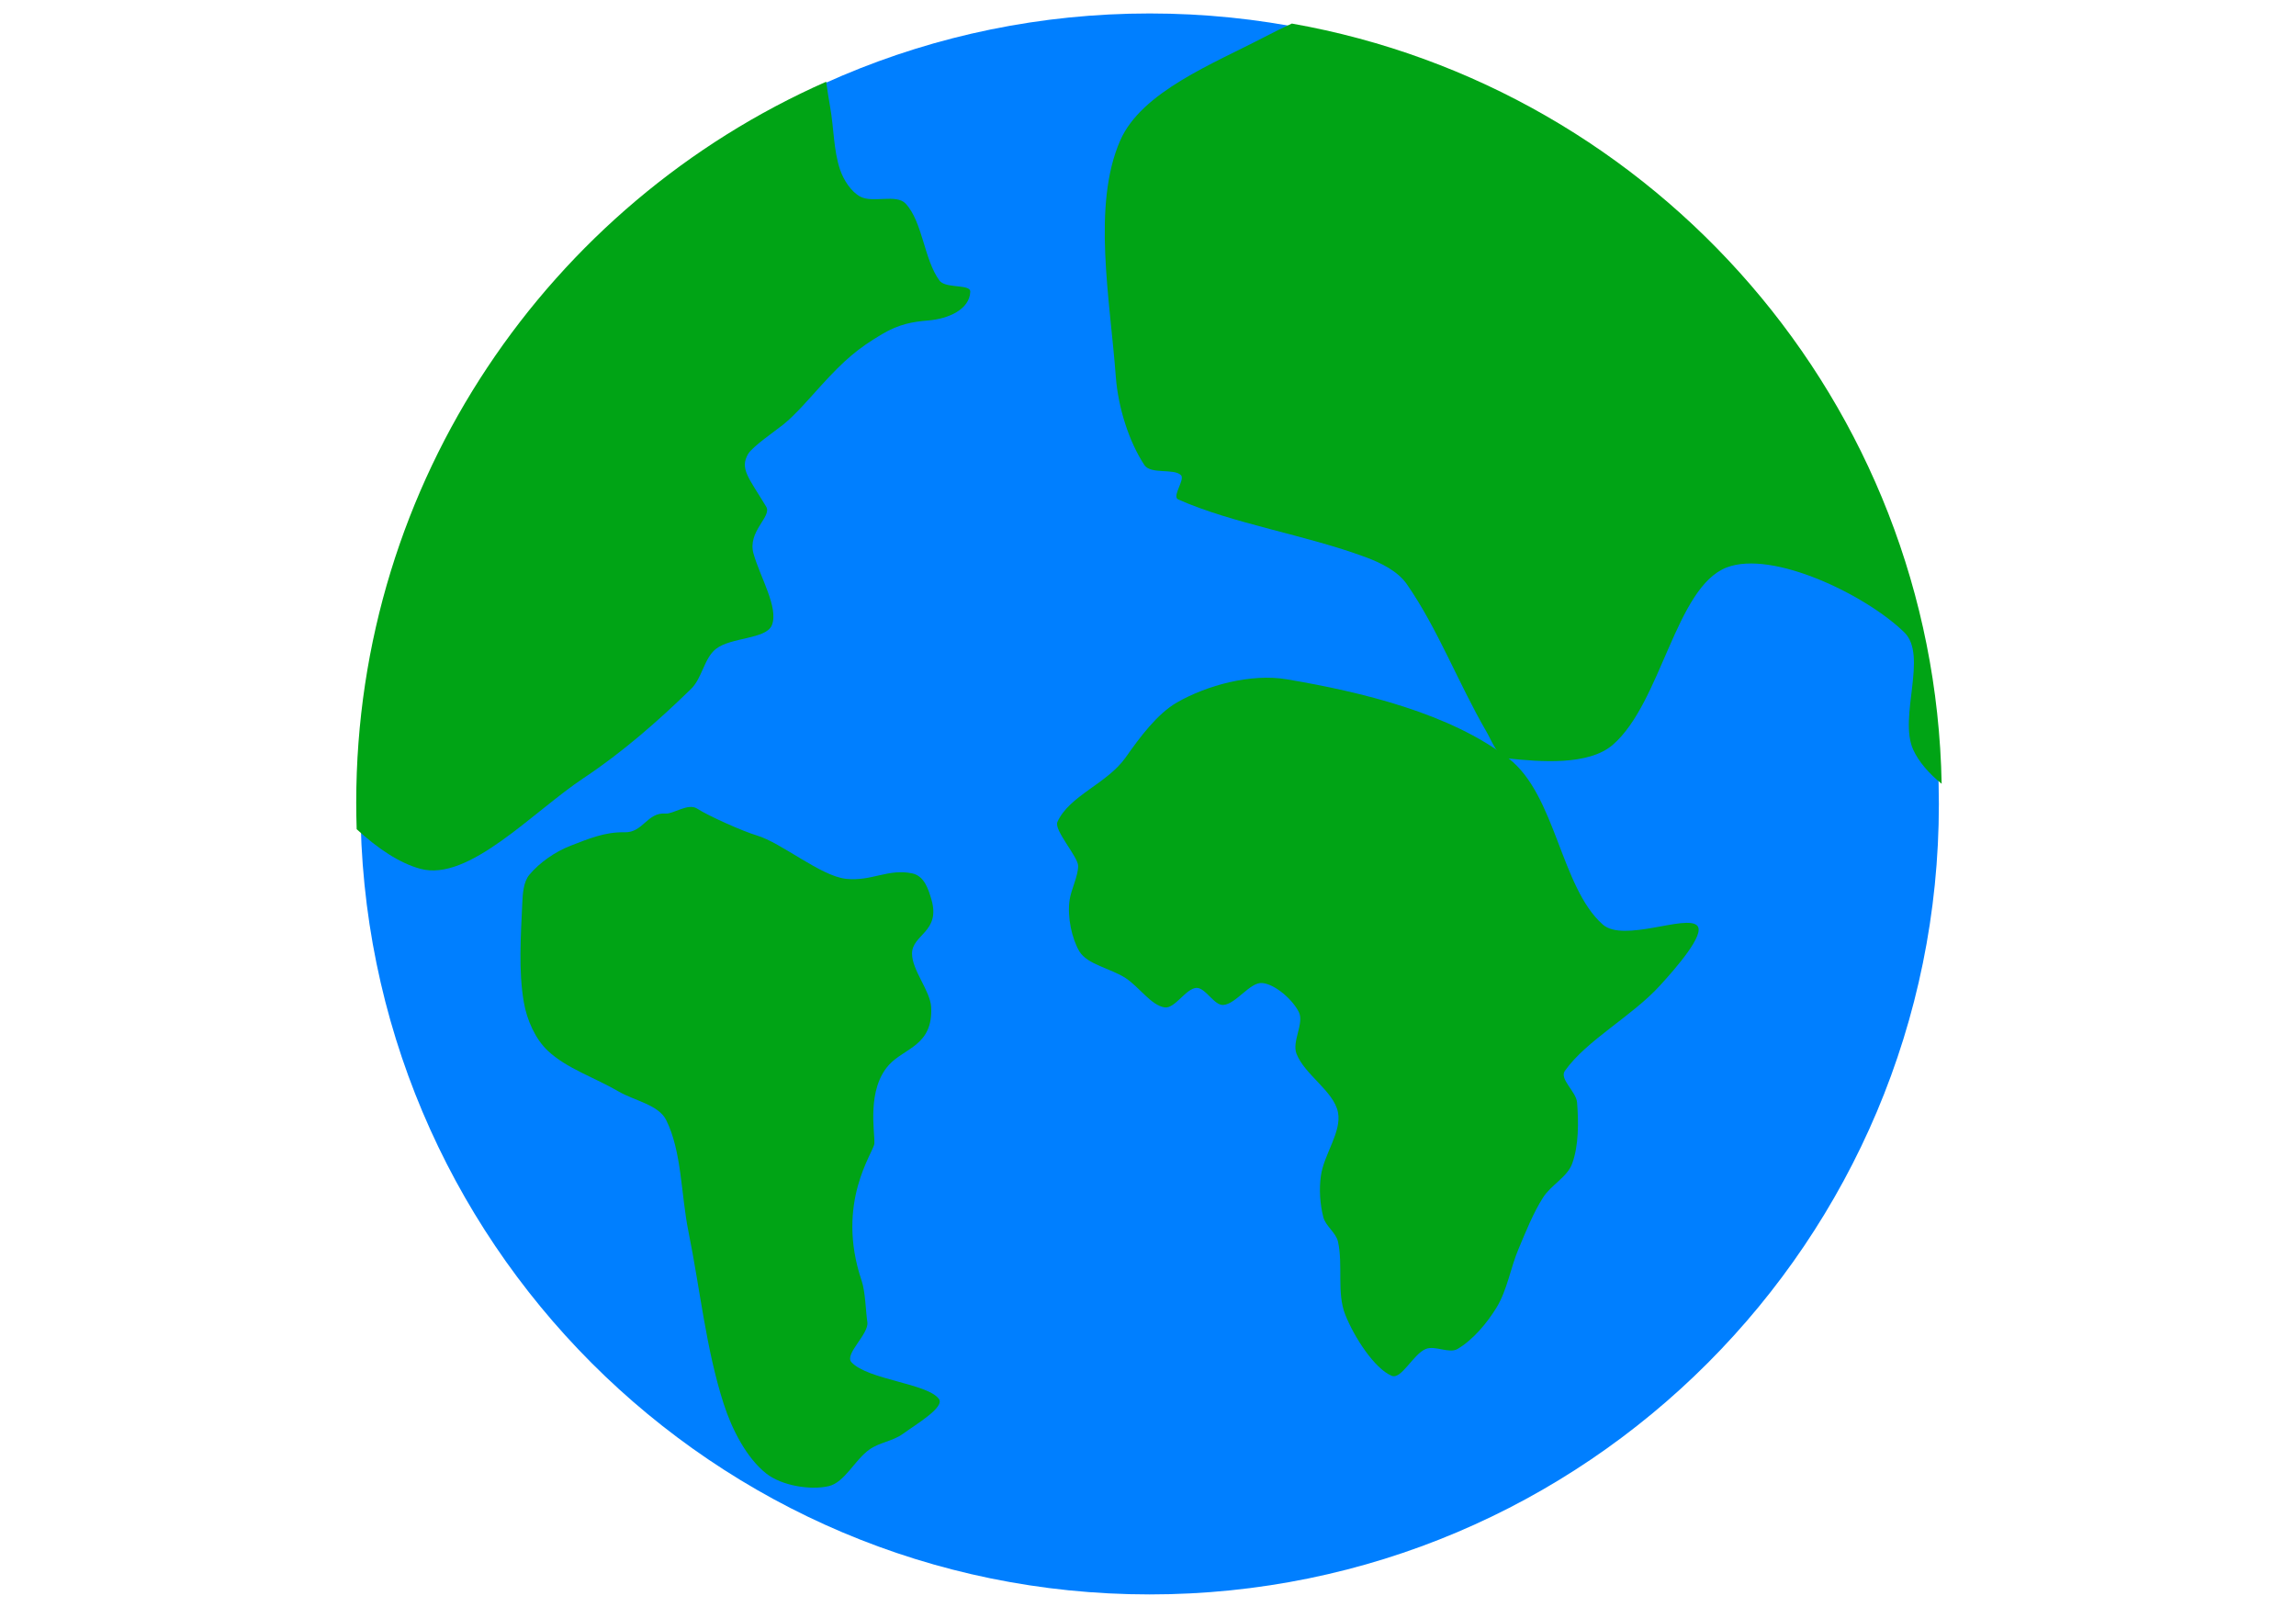
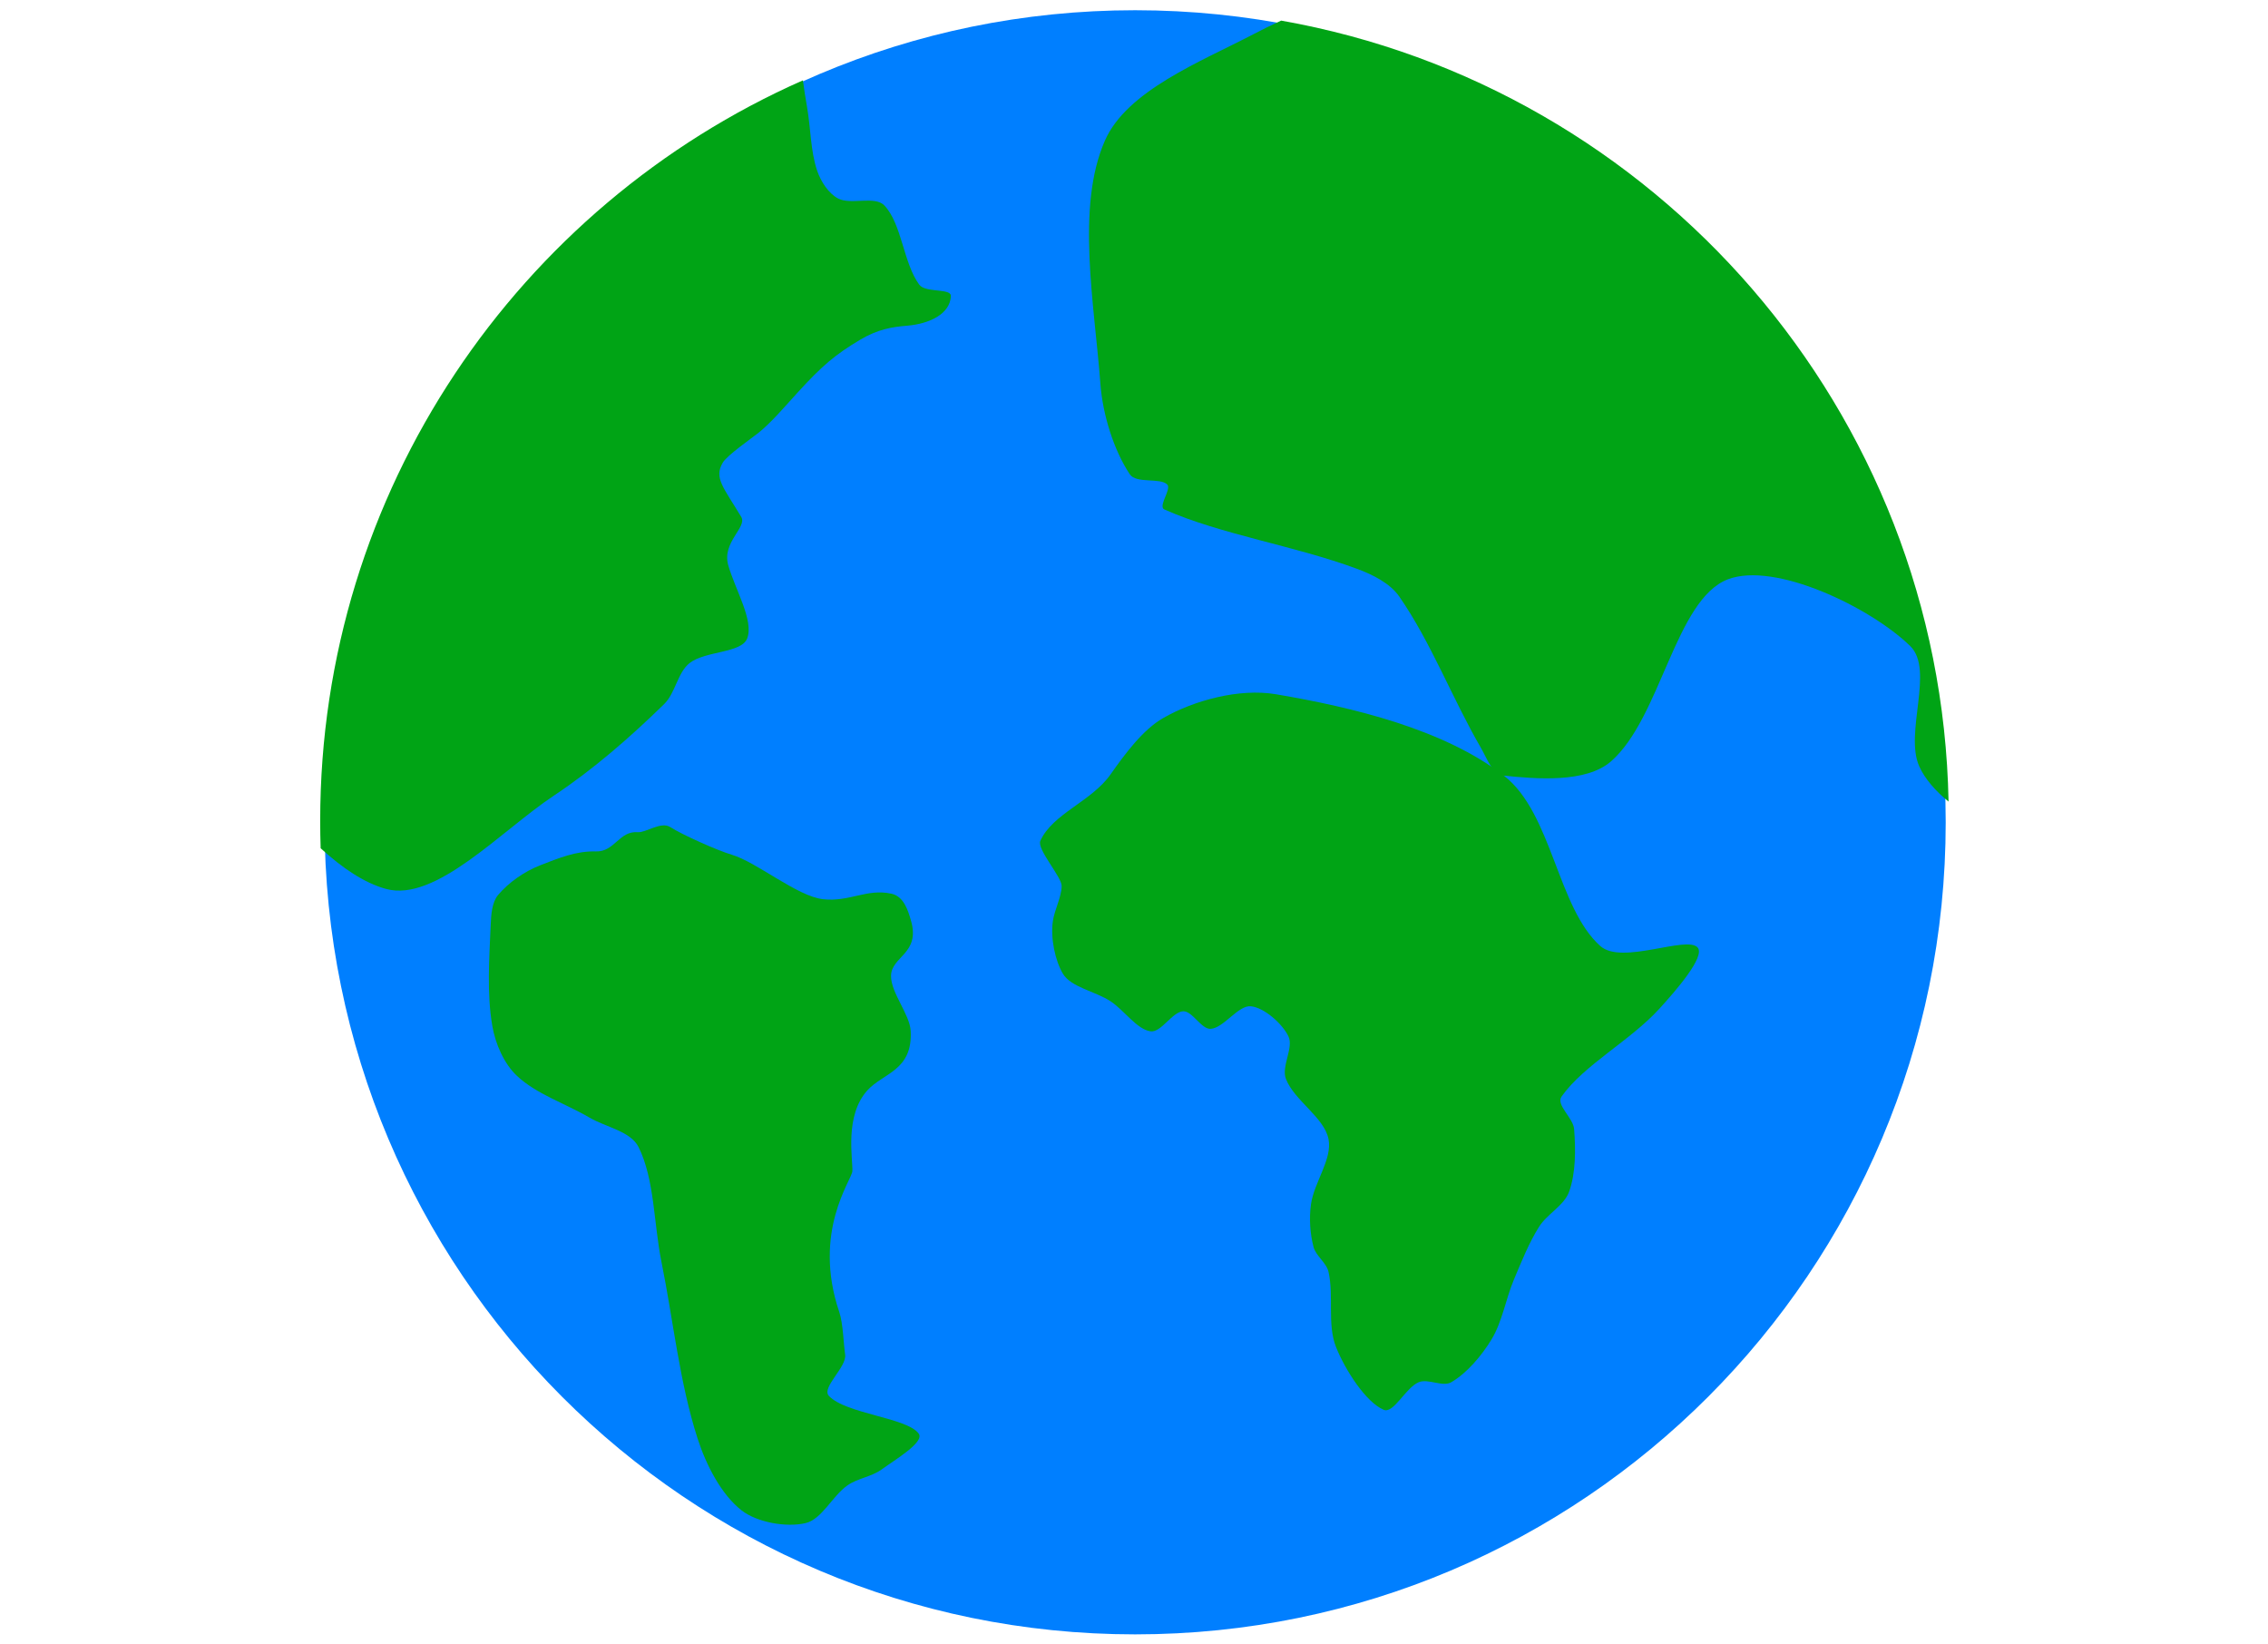
- <svg xmlns="http://www.w3.org/2000/svg" width="10.991in" height="7.692in">
+ <svg xmlns="http://www.w3.org/2000/svg" width="11.996in" height="8.692in">
  <g>
-     <path fill="#007fff" stroke-width="1px" stroke-linejoin="null" stroke-linecap="null" d="m165.647,369.5c0,-200.727 162.307,-363.316 362.685,-363.316c200.379,0 362.685,162.589 362.685,363.316c0,200.727 -162.307,363.315 -362.685,363.315c-200.379,0 -362.685,-162.589 -362.685,-363.315z" id="svg_2" />
-     <path fill="#00a415" fill-rule="evenodd" stroke-width="1px" id="svg_14" d="m240.742,460.74c1.38,7.953 5.227,16.773 10.994,22.196c8.725,8.205 21.701,12.38 32.481,18.69c7.355,4.306 18.405,6.103 21.924,13.157c7.205,14.444 6.784,34.237 10.249,51.34c5.345,26.377 8.039,53.818 16.183,79.101c3.793,11.777 10.571,24.988 19.628,32.08c7.042,5.514 20.186,7.729 28.671,5.737c7.313,-1.717 11.931,-12.074 18.723,-16.864c4.543,-3.204 10.795,-3.859 15.281,-7.116c6.152,-4.466 19.353,-12.249 16.631,-16.055c-5.136,-7.18 -32.664,-8.803 -40.206,-16.903c-3.43,-3.684 8.121,-12.958 7.288,-18.45c-0.717,-4.729 -0.894,-13.929 -2.617,-19.021c-12.237,-36.093 5.687,-59.16 5.85,-63.084c0.23,-5.545 -3.572,-24.76 6.715,-36.125c7.029,-7.765 20.326,-8.798 19.378,-26.576c-0.397,-7.451 -8.812,-16.942 -8.79,-24.584c0.025,-8.808 13.239,-9.885 8.93,-24.765c-1.331,-4.598 -3.21,-10.862 -8.784,-12.066c-11.045,-2.385 -18.721,3.764 -30.498,2.48c-11.655,-1.271 -29.673,-16.602 -40.985,-19.934c-6.329,-1.864 -22.145,-8.923 -27.435,-12.34c-4.144,-2.677 -10.909,2.583 -14.555,2.289c-8.351,-0.674 -10.301,8.835 -18.735,8.606c-8.982,-0.244 -16.565,2.965 -24.896,6.189c-7.006,2.711 -14.25,7.75 -18.891,13.322c-2.748,3.299 -3.078,8.759 -3.273,13.29c-0.649,15.033 -1.793,30.823 0.738,45.402z" />
-     <path fill="#00a415" fill-rule="evenodd" stroke-width="1px" id="svg_13" d="m762.881,452.931c7.201,-7.898 20.848,-23.483 17.099,-27.471c-5.034,-5.356 -33.878,7.927 -43.449,-0.561c-19.301,-17.115 -21.528,-59.452 -43.169,-76.247c-26.761,-20.768 -67.597,-30.617 -102.036,-36.442c-16.392,-2.772 -36.678,2.746 -50.457,10.652c-9.02,5.175 -17.09,16.028 -23.547,25.229c-8.494,12.103 -25.954,17.543 -31.396,29.714c-1.66,3.714 9.531,16.016 9.531,20.183c0,4.803 -3.179,10.63 -3.925,15.698c-1.124,7.64 1.013,17.7 4.485,23.547c3.63,6.113 14.459,7.835 21.304,12.334c6.236,4.098 11.793,12.607 17.94,13.455c4.692,0.647 9.739,-8.769 14.577,-8.97c4.132,-0.172 8.143,8.159 12.334,7.849c5.901,-0.437 12.279,-10.639 17.94,-10.092c5.924,0.573 14.045,7.71 16.819,13.455c2.459,5.093 -3.314,13.442 -1.121,19.062c3.788,9.705 17.111,17.155 19.062,26.911c1.786,8.932 -6.475,19.308 -7.849,29.153c-0.869,6.227 -0.432,13.072 1.121,19.062c1.063,4.102 5.789,7.043 6.728,11.213c2.426,10.78 -0.664,23.569 3.364,33.638c4.195,10.487 13.433,24.693 21.304,28.032c4.463,1.893 9.865,-9.958 15.698,-12.334c4.259,-1.735 10.7,2.273 14.577,0c6.962,-4.081 13.487,-11.758 17.94,-19.062c4.89,-8.02 6.368,-18.093 10.091,-26.911c3.378,-8.001 6.626,-16.25 11.213,-23.547c3.636,-5.785 11.238,-9.522 13.455,-15.698c3.016,-8.4 2.964,-18.9 2.243,-28.032c-0.4,-5.071 -8.275,-10.81 -5.606,-14.577c10.039,-14.173 30.654,-24.904 43.73,-39.245z" />
-     <path fill="#00a415" fill-rule="evenodd" stroke-width="1px" id="svg_12" d="m379.688,37.553c-127.168,56.165 -215.982,183.433 -215.982,331.312c0,4.097 0.069,8.188 0.204,12.252c9.751,8.929 19.655,15.579 29.251,18.192c22.274,6.067 51.384,-25.977 75.156,-41.777c17.712,-11.771 34.157,-26.145 49.286,-40.923c5.086,-4.968 5.987,-14.084 11.366,-18.328c6.999,-5.525 23.158,-4.376 25.769,-10.99c3.161,-8.008 -5.41,-21.98 -8.465,-32.868c-2.872,-10.233 8.587,-16.955 5.836,-21.538c-7.966,-13.265 -12.3,-17.434 -8.293,-24.267c1.929,-3.292 12.702,-10.755 16.007,-13.379c5.631,-4.473 12.445,-12.462 17.509,-18.022c10.947,-12.018 16.968,-17.071 27.988,-23.618c8.02,-4.766 14.41,-5.723 21.059,-6.281c9.754,-0.818 19.195,-5.155 19.522,-13.276c0.013,-0.31 -0.092,-0.59 -0.239,-0.82c-0.077,-0.114 -0.196,-0.245 -0.307,-0.341c-2.301,-1.909 -11.224,-0.663 -13.618,-3.925c-7.129,-9.712 -7.725,-27.057 -15.563,-35.394c-4.247,-4.517 -14.963,-0.161 -20.718,-3.14c-4.28,-2.215 -7.763,-7.639 -9.386,-12.424c-3.039,-8.961 -2.856,-19.236 -4.573,-28.807c-0.689,-3.839 -1.267,-7.74 -1.809,-11.639l0,0l0,-0l0,-0z" />
-     <path fill="#00a415" fill-rule="evenodd" stroke-width="1px" id="svg_11" d="m593.681,10.828c-4.249,1.925 -8.377,3.984 -12.321,6.041c-23.858,12.444 -56.741,25.291 -66.556,47.681c-13.041,29.75 -4.675,72.987 -2.014,108.742c1.041,13.987 6.067,29.811 13.141,40.48c2.894,4.364 13.608,1.405 16.758,4.608c0.016,0.016 0.053,0.051 0.068,0.068c0.029,0.034 0.078,0.099 0.102,0.137c0.042,0.066 0.106,0.165 0.136,0.239c0.882,2.285 -3.349,8.031 -2.184,10.171c0.051,0.089 0.134,0.198 0.205,0.273c0.122,0.123 0.294,0.225 0.478,0.307c25.157,11.171 58.135,16.139 86.113,26.52c7.049,2.616 14.762,6.401 18.977,12.492c14.254,20.599 23.634,45.498 36.452,67.58c2.661,4.583 5.177,11.923 9.966,12.424c14.63,1.528 37.045,3.444 48.261,-6.348c22.291,-19.46 28.747,-72.375 52.255,-81.437c21.113,-8.138 64.001,12.629 81.608,29.831c10.944,10.692 -2.691,38.76 4.062,53.859c2.475,5.535 7.396,11.184 13.106,15.734c-3.363,-175.062 -131.192,-319.837 -298.614,-349.401l0,0l0,0z" />
+     <g transform="matrix(1.13484 0 0 1.13484 -23.1978 -1.82499)" id="svg_1">
+       <path id="svg_2" d="m165.647,369.5c0,-200.727 162.307,-363.316 362.685,-363.316c200.379,0 362.685,162.589 362.685,363.316c0,200.727 -162.307,363.315 -362.685,363.315c-200.379,0 -362.685,-162.589 -362.685,-363.315z" stroke-linecap="null" stroke-linejoin="null" stroke-width="1px" fill="#007fff" />
+       <path d="m240.742,460.74c1.38,7.953 5.227,16.773 10.994,22.196c8.725,8.205 21.701,12.38 32.481,18.69c7.355,4.306 18.405,6.103 21.924,13.157c7.205,14.444 6.784,34.237 10.249,51.34c5.345,26.377 8.039,53.818 16.183,79.101c3.793,11.777 10.571,24.988 19.628,32.08c7.042,5.514 20.186,7.729 28.671,5.737c7.313,-1.717 11.931,-12.074 18.723,-16.864c4.543,-3.204 10.795,-3.859 15.281,-7.116c6.152,-4.466 19.353,-12.249 16.631,-16.055c-5.136,-7.18 -32.664,-8.803 -40.206,-16.903c-3.43,-3.684 8.121,-12.958 7.288,-18.45c-0.717,-4.729 -0.894,-13.929 -2.617,-19.021c-12.237,-36.093 5.687,-59.16 5.85,-63.084c0.23,-5.545 -3.572,-24.76 6.715,-36.125c7.029,-7.765 20.326,-8.798 19.378,-26.576c-0.397,-7.451 -8.812,-16.942 -8.79,-24.584c0.025,-8.808 13.239,-9.885 8.93,-24.765c-1.331,-4.598 -3.21,-10.862 -8.784,-12.066c-11.045,-2.385 -18.721,3.764 -30.498,2.48c-11.655,-1.271 -29.673,-16.602 -40.985,-19.934c-6.329,-1.864 -22.145,-8.923 -27.435,-12.34c-4.144,-2.677 -10.909,2.583 -14.555,2.289c-8.351,-0.674 -10.301,8.835 -18.735,8.606c-8.982,-0.244 -16.565,2.965 -24.896,6.189c-7.006,2.711 -14.25,7.75 -18.891,13.322c-2.748,3.299 -3.078,8.759 -3.273,13.29c-0.649,15.033 -1.793,30.823 0.738,45.402z" id="svg_14" stroke-width="1px" fill-rule="evenodd" fill="#00a415" />
+       <path d="m762.881,452.931c7.201,-7.898 20.848,-23.483 17.099,-27.471c-5.034,-5.356 -33.878,7.927 -43.449,-0.561c-19.301,-17.115 -21.528,-59.452 -43.169,-76.247c-26.761,-20.768 -67.597,-30.617 -102.036,-36.442c-16.392,-2.772 -36.678,2.746 -50.457,10.652c-9.02,5.175 -17.09,16.028 -23.547,25.229c-8.494,12.103 -25.954,17.543 -31.396,29.714c-1.66,3.714 9.531,16.016 9.531,20.183c0,4.803 -3.179,10.63 -3.925,15.698c-1.124,7.64 1.013,17.7 4.485,23.547c3.63,6.113 14.459,7.835 21.304,12.334c6.236,4.098 11.793,12.607 17.94,13.455c4.692,0.647 9.739,-8.769 14.577,-8.97c4.132,-0.172 8.143,8.159 12.334,7.849c5.901,-0.437 12.279,-10.639 17.94,-10.092c5.924,0.573 14.045,7.71 16.819,13.455c2.459,5.093 -3.314,13.442 -1.121,19.062c3.788,9.705 17.111,17.155 19.062,26.911c1.786,8.932 -6.475,19.308 -7.849,29.153c-0.869,6.227 -0.432,13.072 1.121,19.062c1.063,4.102 5.789,7.043 6.728,11.213c2.426,10.78 -0.664,23.569 3.364,33.638c4.195,10.487 13.433,24.693 21.304,28.032c4.463,1.893 9.865,-9.958 15.698,-12.334c4.259,-1.735 10.7,2.273 14.577,0c6.962,-4.081 13.487,-11.758 17.94,-19.062c4.89,-8.02 6.368,-18.093 10.091,-26.911c3.378,-8.001 6.626,-16.25 11.213,-23.547c3.636,-5.785 11.238,-9.522 13.455,-15.698c3.016,-8.4 2.964,-18.9 2.243,-28.032c-0.4,-5.071 -8.275,-10.81 -5.606,-14.577c10.039,-14.173 30.654,-24.904 43.73,-39.245z" id="svg_13" stroke-width="1px" fill-rule="evenodd" fill="#00a415" />
+       <path d="m379.688,37.553c-127.168,56.165 -215.982,183.433 -215.982,331.312c0,4.097 0.069,8.188 0.204,12.252c9.751,8.929 19.655,15.579 29.251,18.192c22.274,6.067 51.384,-25.977 75.156,-41.777c17.712,-11.771 34.157,-26.145 49.286,-40.923c5.086,-4.968 5.987,-14.084 11.366,-18.328c6.999,-5.525 23.158,-4.376 25.769,-10.99c3.161,-8.008 -5.41,-21.98 -8.465,-32.868c-2.872,-10.233 8.587,-16.955 5.836,-21.538c-7.966,-13.265 -12.3,-17.434 -8.293,-24.267c1.929,-3.292 12.702,-10.755 16.007,-13.379c5.631,-4.473 12.445,-12.462 17.509,-18.022c10.947,-12.018 16.968,-17.071 27.988,-23.618c8.02,-4.766 14.41,-5.723 21.059,-6.281c9.754,-0.818 19.195,-5.155 19.522,-13.276c0.013,-0.31 -0.092,-0.59 -0.239,-0.82c-0.077,-0.114 -0.196,-0.245 -0.307,-0.341c-2.301,-1.909 -11.224,-0.663 -13.618,-3.925c-7.129,-9.712 -7.725,-27.057 -15.563,-35.394c-4.247,-4.517 -14.963,-0.161 -20.718,-3.14c-4.28,-2.215 -7.763,-7.639 -9.386,-12.424c-3.039,-8.961 -2.856,-19.236 -4.573,-28.807c-0.689,-3.839 -1.267,-7.74 -1.809,-11.639l0,0l0,-0l0,-0z" id="svg_12" stroke-width="1px" fill-rule="evenodd" fill="#00a415" />
+       <path d="m593.681,10.828c-4.249,1.925 -8.377,3.984 -12.321,6.041c-23.858,12.444 -56.741,25.291 -66.556,47.681c-13.041,29.75 -4.675,72.987 -2.014,108.742c1.041,13.987 6.067,29.811 13.141,40.48c2.894,4.364 13.608,1.405 16.758,4.608c0.016,0.016 0.053,0.051 0.068,0.068c0.029,0.034 0.078,0.099 0.102,0.137c0.042,0.066 0.106,0.165 0.136,0.239c0.882,2.285 -3.349,8.031 -2.184,10.171c0.051,0.089 0.134,0.198 0.205,0.273c0.122,0.123 0.294,0.225 0.478,0.307c25.157,11.171 58.135,16.139 86.113,26.52c7.049,2.616 14.762,6.401 18.977,12.492c14.254,20.599 23.634,45.498 36.452,67.58c2.661,4.583 5.177,11.923 9.966,12.424c14.63,1.528 37.045,3.444 48.261,-6.348c22.291,-19.46 28.747,-72.375 52.255,-81.437c21.113,-8.138 64.001,12.629 81.608,29.831c10.944,10.692 -2.691,38.76 4.062,53.859c2.475,5.535 7.396,11.184 13.106,15.734c-3.363,-175.062 -131.192,-319.837 -298.614,-349.401l0,0l0,0z" id="svg_11" stroke-width="1px" fill-rule="evenodd" fill="#00a415" />
+     </g>
  </g>
</svg>
